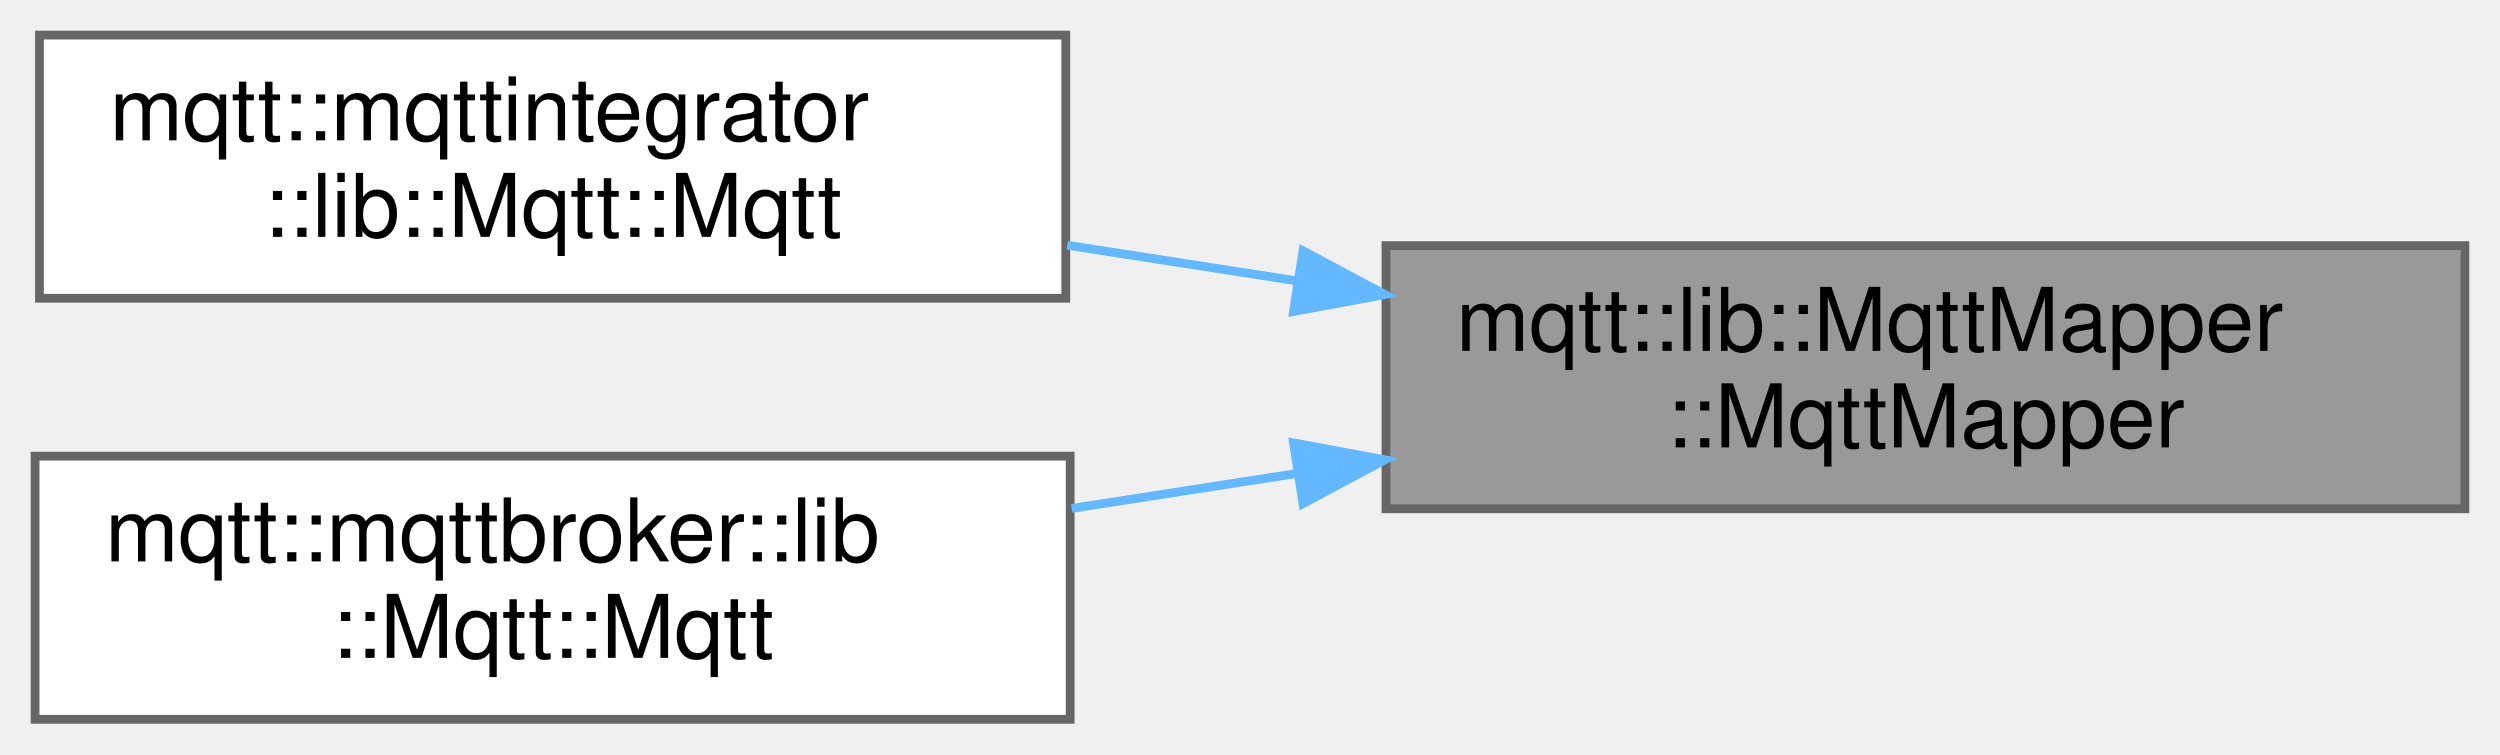
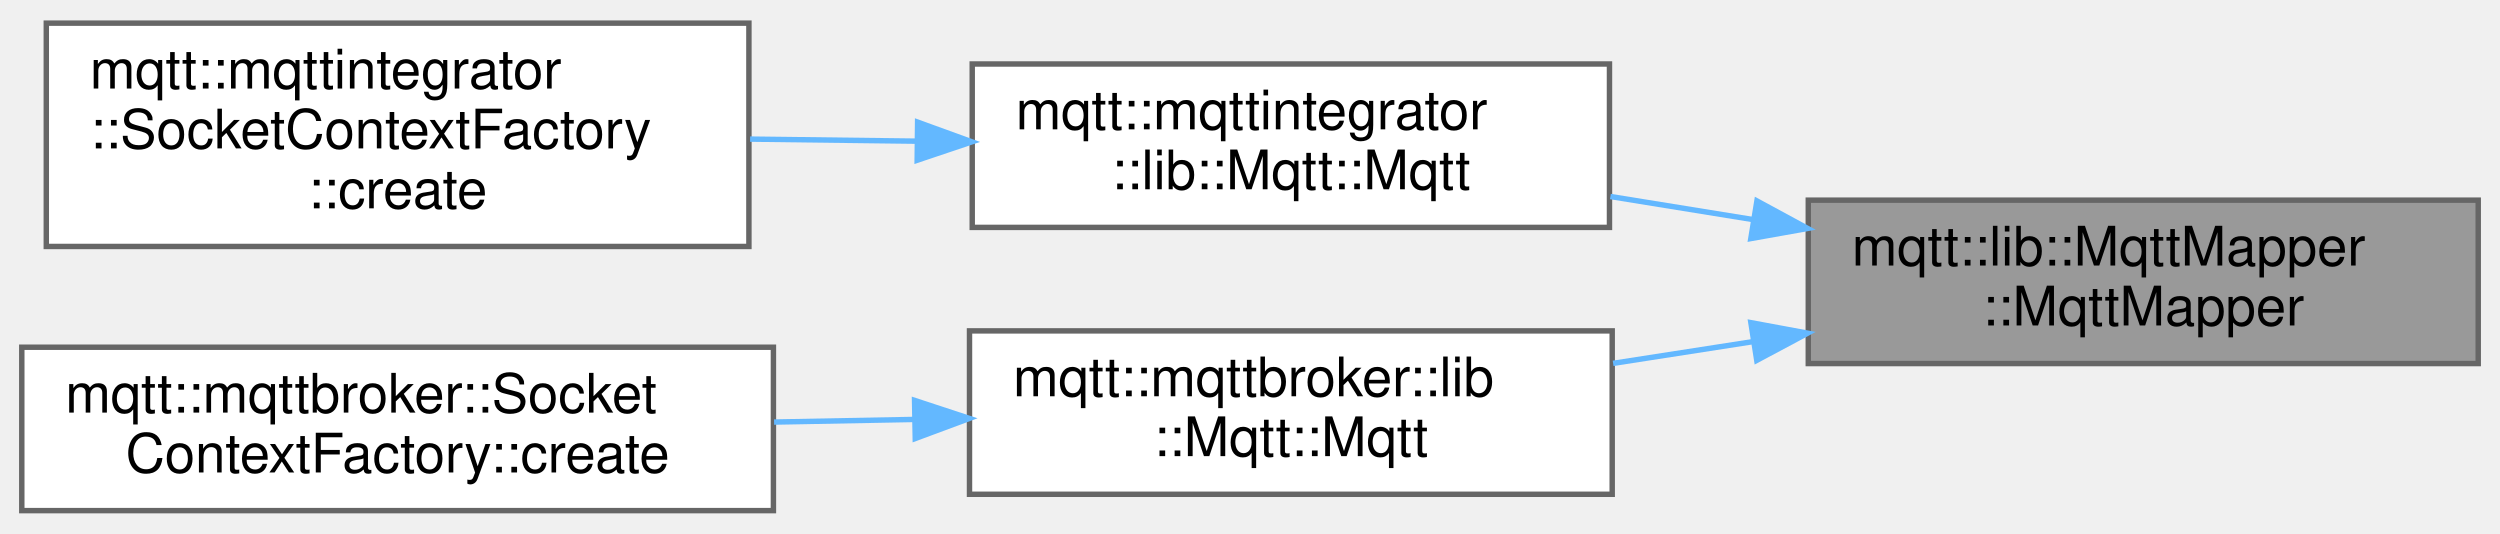
- <svg xmlns="http://www.w3.org/2000/svg" xmlns:xlink="http://www.w3.org/1999/xlink" width="285pt" height="86pt" viewBox="0.00 0.00 285.00 86.00">
-   <g id="graph0" class="graph" transform="scale(1 1) rotate(0) translate(4 82)">
+ <svg xmlns="http://www.w3.org/2000/svg" xmlns:xlink="http://www.w3.org/1999/xlink" width="459pt" height="98pt" viewBox="0.00 0.00 459.00 97.50">
+   <g id="graph0" class="graph" transform="scale(1 1) rotate(0) translate(4 93.5)">
    <g id="Node000001" class="node">
      <g id="a_Node000001">
        <a xlink:title=" ">
-           <polygon fill="#999999" stroke="#666666" points="277,-54 154,-54 154,-24 277,-24 277,-54" />
-           <text text-anchor="start" x="162" y="-42" font-family="Helvetica,sans-Serif" font-size="10.00">mqtt::lib::MqttMapper</text>
-           <text text-anchor="middle" x="215.5" y="-31" font-family="Helvetica,sans-Serif" font-size="10.00">::MqttMapper</text>
+           <polygon fill="#999999" stroke="#666666" points="451,-57 328,-57 328,-27 451,-27 451,-57" />
+           <text text-anchor="start" x="336" y="-45" font-family="Helvetica,sans-Serif" font-size="10.00">mqtt::lib::MqttMapper</text>
+           <text text-anchor="middle" x="389.5" y="-34" font-family="Helvetica,sans-Serif" font-size="10.00">::MqttMapper</text>
        </a>
      </g>
    </g>
    <g id="Node000002" class="node">
      <g id="a_Node000002">
        <a xlink:href="classmqtt_1_1mqttintegrator_1_1lib_1_1Mqtt.html#ad8c0b5a8b1ecd0e2eb8e54a2d186a5ae" target="_top" xlink:title=" ">
-           <polygon fill="white" stroke="#666666" points="117.5,-78 0.5,-78 0.5,-48 117.5,-48 117.5,-78" />
-           <text text-anchor="start" x="8.5" y="-66" font-family="Helvetica,sans-Serif" font-size="10.00">mqtt::mqttintegrator</text>
-           <text text-anchor="middle" x="59" y="-55" font-family="Helvetica,sans-Serif" font-size="10.00">::lib::Mqtt::Mqtt</text>
+           <polygon fill="white" stroke="#666666" points="291.5,-82 174.5,-82 174.5,-52 291.5,-52 291.5,-82" />
+           <text text-anchor="start" x="182.5" y="-70" font-family="Helvetica,sans-Serif" font-size="10.00">mqtt::mqttintegrator</text>
+           <text text-anchor="middle" x="233" y="-59" font-family="Helvetica,sans-Serif" font-size="10.00">::lib::Mqtt::Mqtt</text>
        </a>
      </g>
    </g>
    <g id="edge1_Node000001_Node000002" class="edge">
      <g id="a_edge1_Node000001_Node000002">
        <a xlink:title=" ">
-           <path fill="none" stroke="#63b8ff" d="M143.72,-50C135,-51.35 126.16,-52.72 117.67,-54.04" />
-           <polygon fill="#63b8ff" stroke="#63b8ff" points="144.54,-53.41 153.88,-48.42 143.46,-46.49 144.54,-53.41" />
+           <path fill="none" stroke="#63b8ff" d="M318,-53.41C309.19,-54.83 300.25,-56.28 291.67,-57.67" />
+           <polygon fill="#63b8ff" stroke="#63b8ff" points="318.57,-56.86 327.88,-51.81 317.45,-49.95 318.57,-56.86" />
+         </a>
+       </g>
+     </g>
+     <g id="Node000004" class="node">
+       <g id="a_Node000004">
+         <a xlink:href="classmqtt_1_1mqttbroker_1_1lib_1_1Mqtt.html#a183033437406ea7be6c978ab3153bad5" target="_top" xlink:title=" ">
+           <polygon fill="white" stroke="#666666" points="292,-33 174,-33 174,-3 292,-3 292,-33" />
+           <text text-anchor="start" x="182" y="-21" font-family="Helvetica,sans-Serif" font-size="10.00">mqtt::mqttbroker::lib</text>
+           <text text-anchor="middle" x="233" y="-10" font-family="Helvetica,sans-Serif" font-size="10.00">::Mqtt::Mqtt</text>
+         </a>
+       </g>
+     </g>
+     <g id="edge3_Node000001_Node000004" class="edge">
+       <g id="a_edge3_Node000001_Node000004">
+         <a xlink:title=" ">
+           <path fill="none" stroke="#63b8ff" d="M317.86,-31.03C309.27,-29.69 300.56,-28.34 292.17,-27.04" />
+           <polygon fill="#63b8ff" stroke="#63b8ff" points="317.46,-34.51 327.88,-32.58 318.54,-27.59 317.46,-34.51" />
        </a>
      </g>
    </g>
    <g id="Node000003" class="node">
      <g id="a_Node000003">
-         <a xlink:href="classmqtt_1_1mqttbroker_1_1lib_1_1Mqtt.html#a183033437406ea7be6c978ab3153bad5" target="_top" xlink:title=" ">
-           <polygon fill="white" stroke="#666666" points="118,-30 0,-30 0,0 118,0 118,-30" />
-           <text text-anchor="start" x="8" y="-18" font-family="Helvetica,sans-Serif" font-size="10.00">mqtt::mqttbroker::lib</text>
-           <text text-anchor="middle" x="59" y="-7" font-family="Helvetica,sans-Serif" font-size="10.00">::Mqtt::Mqtt</text>
+         <a xlink:href="classmqtt_1_1mqttintegrator_1_1SocketContextFactory.html#a0667981d3feaa8d66a6ba2ecb81dc900" target="_top" xlink:title=" ">
+           <polygon fill="white" stroke="#666666" points="133.5,-89.5 4.5,-89.5 4.5,-48.5 133.5,-48.5 133.5,-89.5" />
+           <text text-anchor="start" x="12.5" y="-77.5" font-family="Helvetica,sans-Serif" font-size="10.00">mqtt::mqttintegrator</text>
+           <text text-anchor="start" x="12.5" y="-66.5" font-family="Helvetica,sans-Serif" font-size="10.00">::SocketContextFactory</text>
+           <text text-anchor="middle" x="69" y="-55.5" font-family="Helvetica,sans-Serif" font-size="10.00">::create</text>
        </a>
      </g>
    </g>
-     <g id="edge2_Node000001_Node000003" class="edge">
-       <g id="a_edge2_Node000001_Node000003">
+     <g id="edge2_Node000002_Node000003" class="edge">
+       <g id="a_edge2_Node000002_Node000003">
        <a xlink:title=" ">
-           <path fill="none" stroke="#63b8ff" d="M143.86,-28.03C135.27,-26.69 126.56,-25.34 118.17,-24.04" />
-           <polygon fill="#63b8ff" stroke="#63b8ff" points="143.46,-31.51 153.88,-29.58 144.54,-24.59 143.46,-31.51" />
+           <path fill="none" stroke="#63b8ff" d="M164.39,-67.83C154.24,-67.96 143.79,-68.09 133.72,-68.21" />
+           <polygon fill="#63b8ff" stroke="#63b8ff" points="164.47,-71.33 174.43,-67.71 164.39,-64.33 164.47,-71.33" />
+         </a>
+       </g>
+     </g>
+     <g id="Node000005" class="node">
+       <g id="a_Node000005">
+         <a xlink:href="classmqtt_1_1mqttbroker_1_1SocketContextFactory.html#a84a300c6ea4e8fc1e0370f5460a64e9a" target="_top" xlink:title=" ">
+           <polygon fill="white" stroke="#666666" points="138,-30 0,-30 0,0 138,0 138,-30" />
+           <text text-anchor="start" x="8" y="-18" font-family="Helvetica,sans-Serif" font-size="10.00">mqtt::mqttbroker::Socket</text>
+           <text text-anchor="middle" x="69" y="-7" font-family="Helvetica,sans-Serif" font-size="10.00">ContextFactory::create</text>
+         </a>
+       </g>
+     </g>
+     <g id="edge4_Node000004_Node000005" class="edge">
+       <g id="a_edge4_Node000004_Node000005">
+         <a xlink:title=" ">
+           <path fill="none" stroke="#63b8ff" d="M163.75,-16.74C155.27,-16.58 146.59,-16.42 138.12,-16.26" />
+           <polygon fill="#63b8ff" stroke="#63b8ff" points="163.91,-20.24 173.97,-16.93 164.04,-13.24 163.91,-20.24" />
        </a>
      </g>
    </g>
  </g>
</svg>
